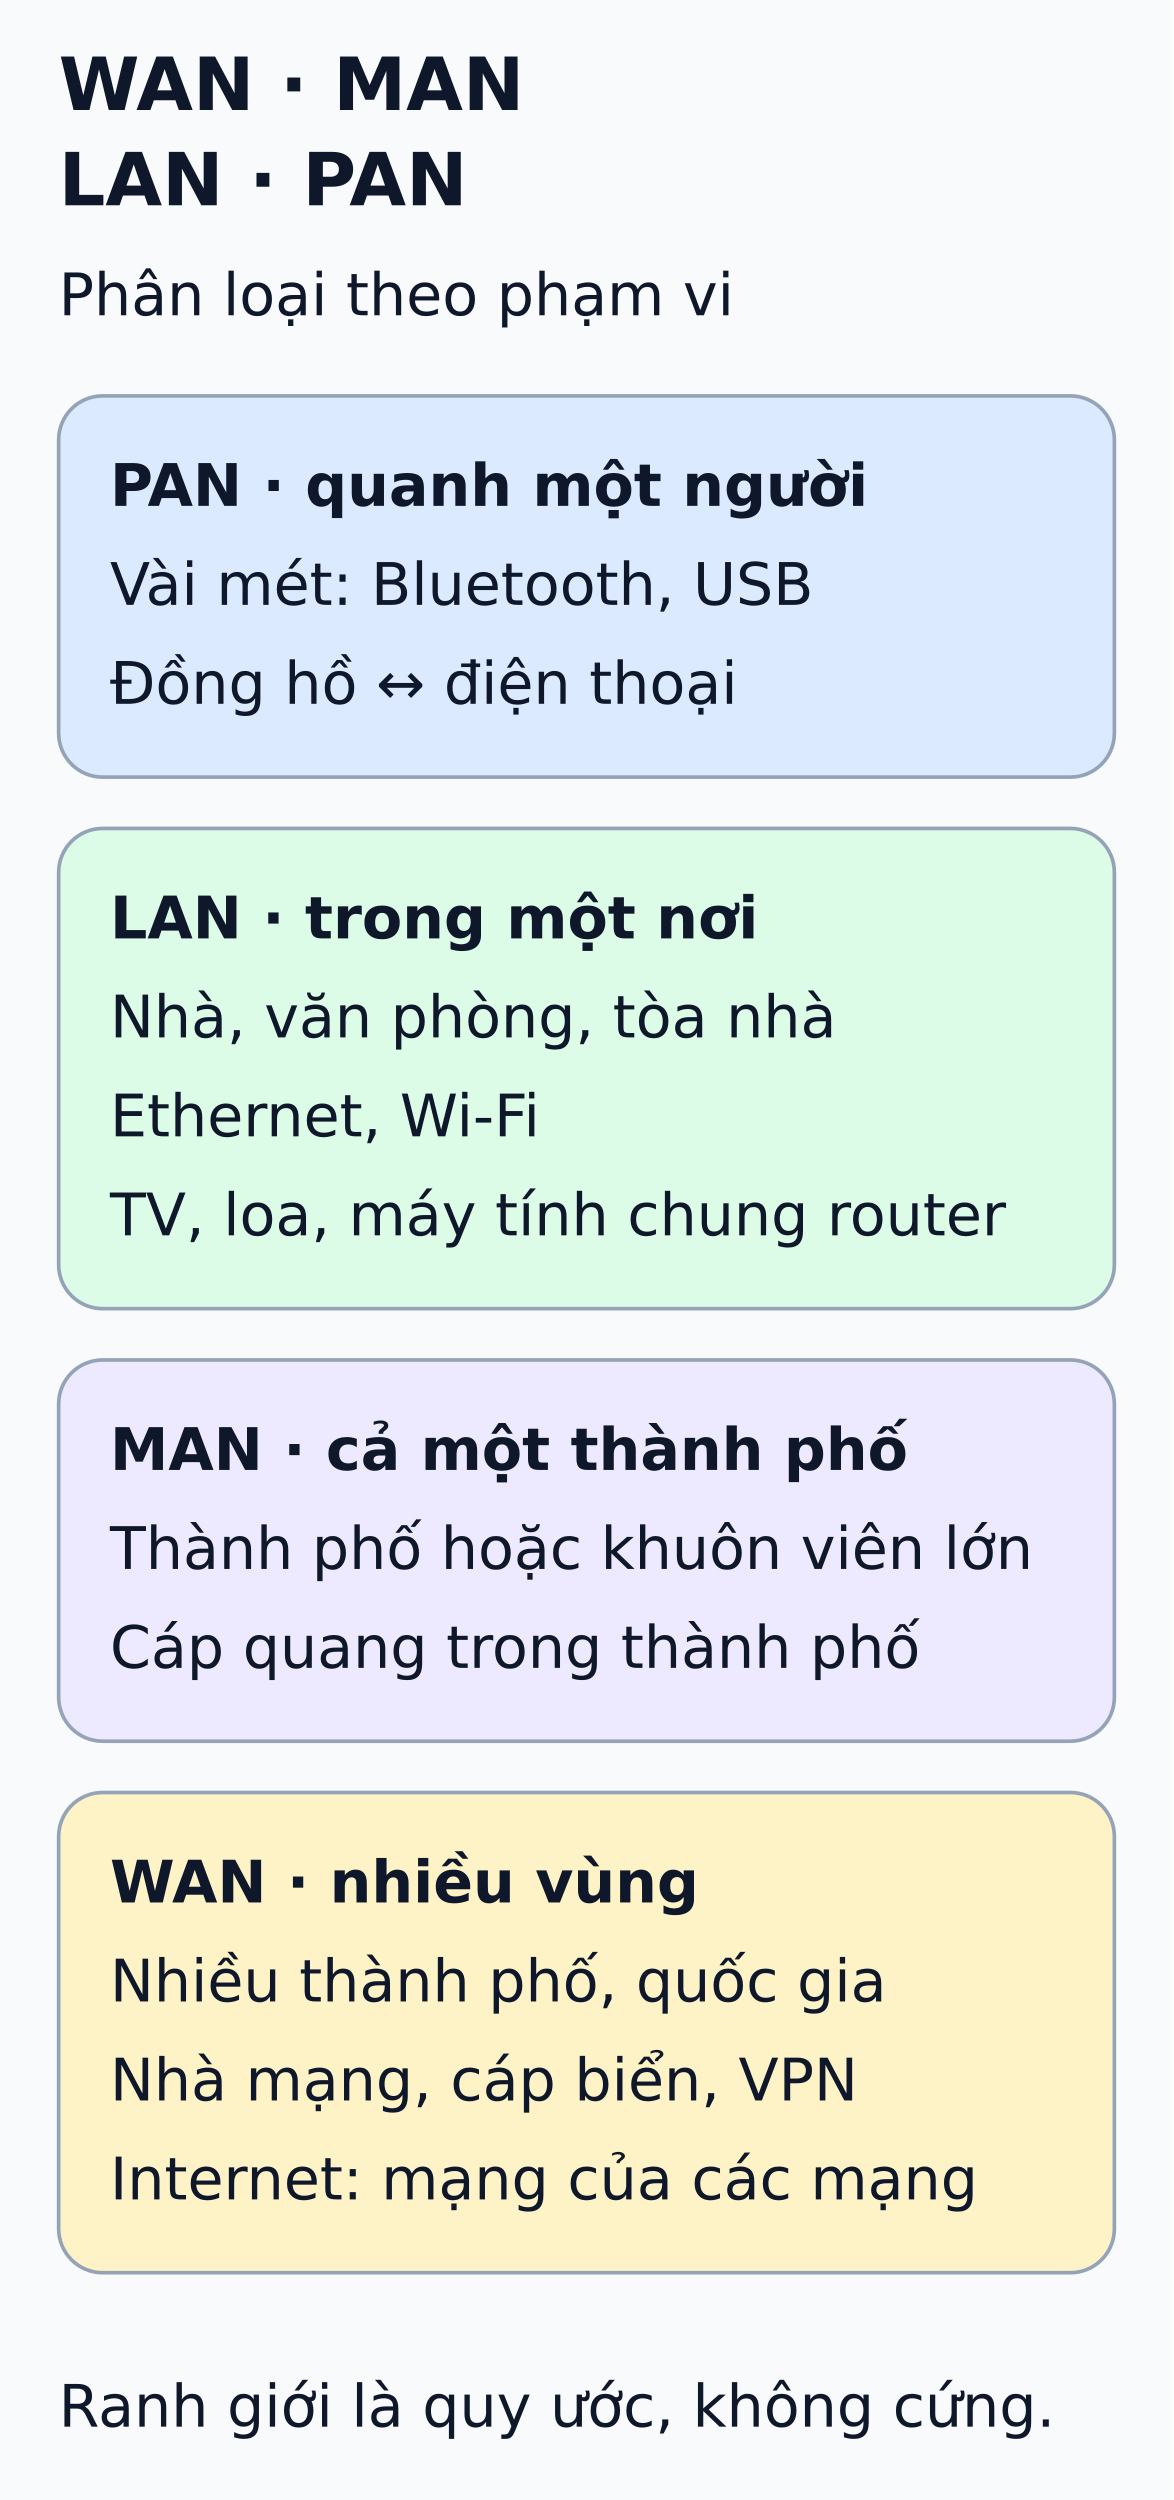
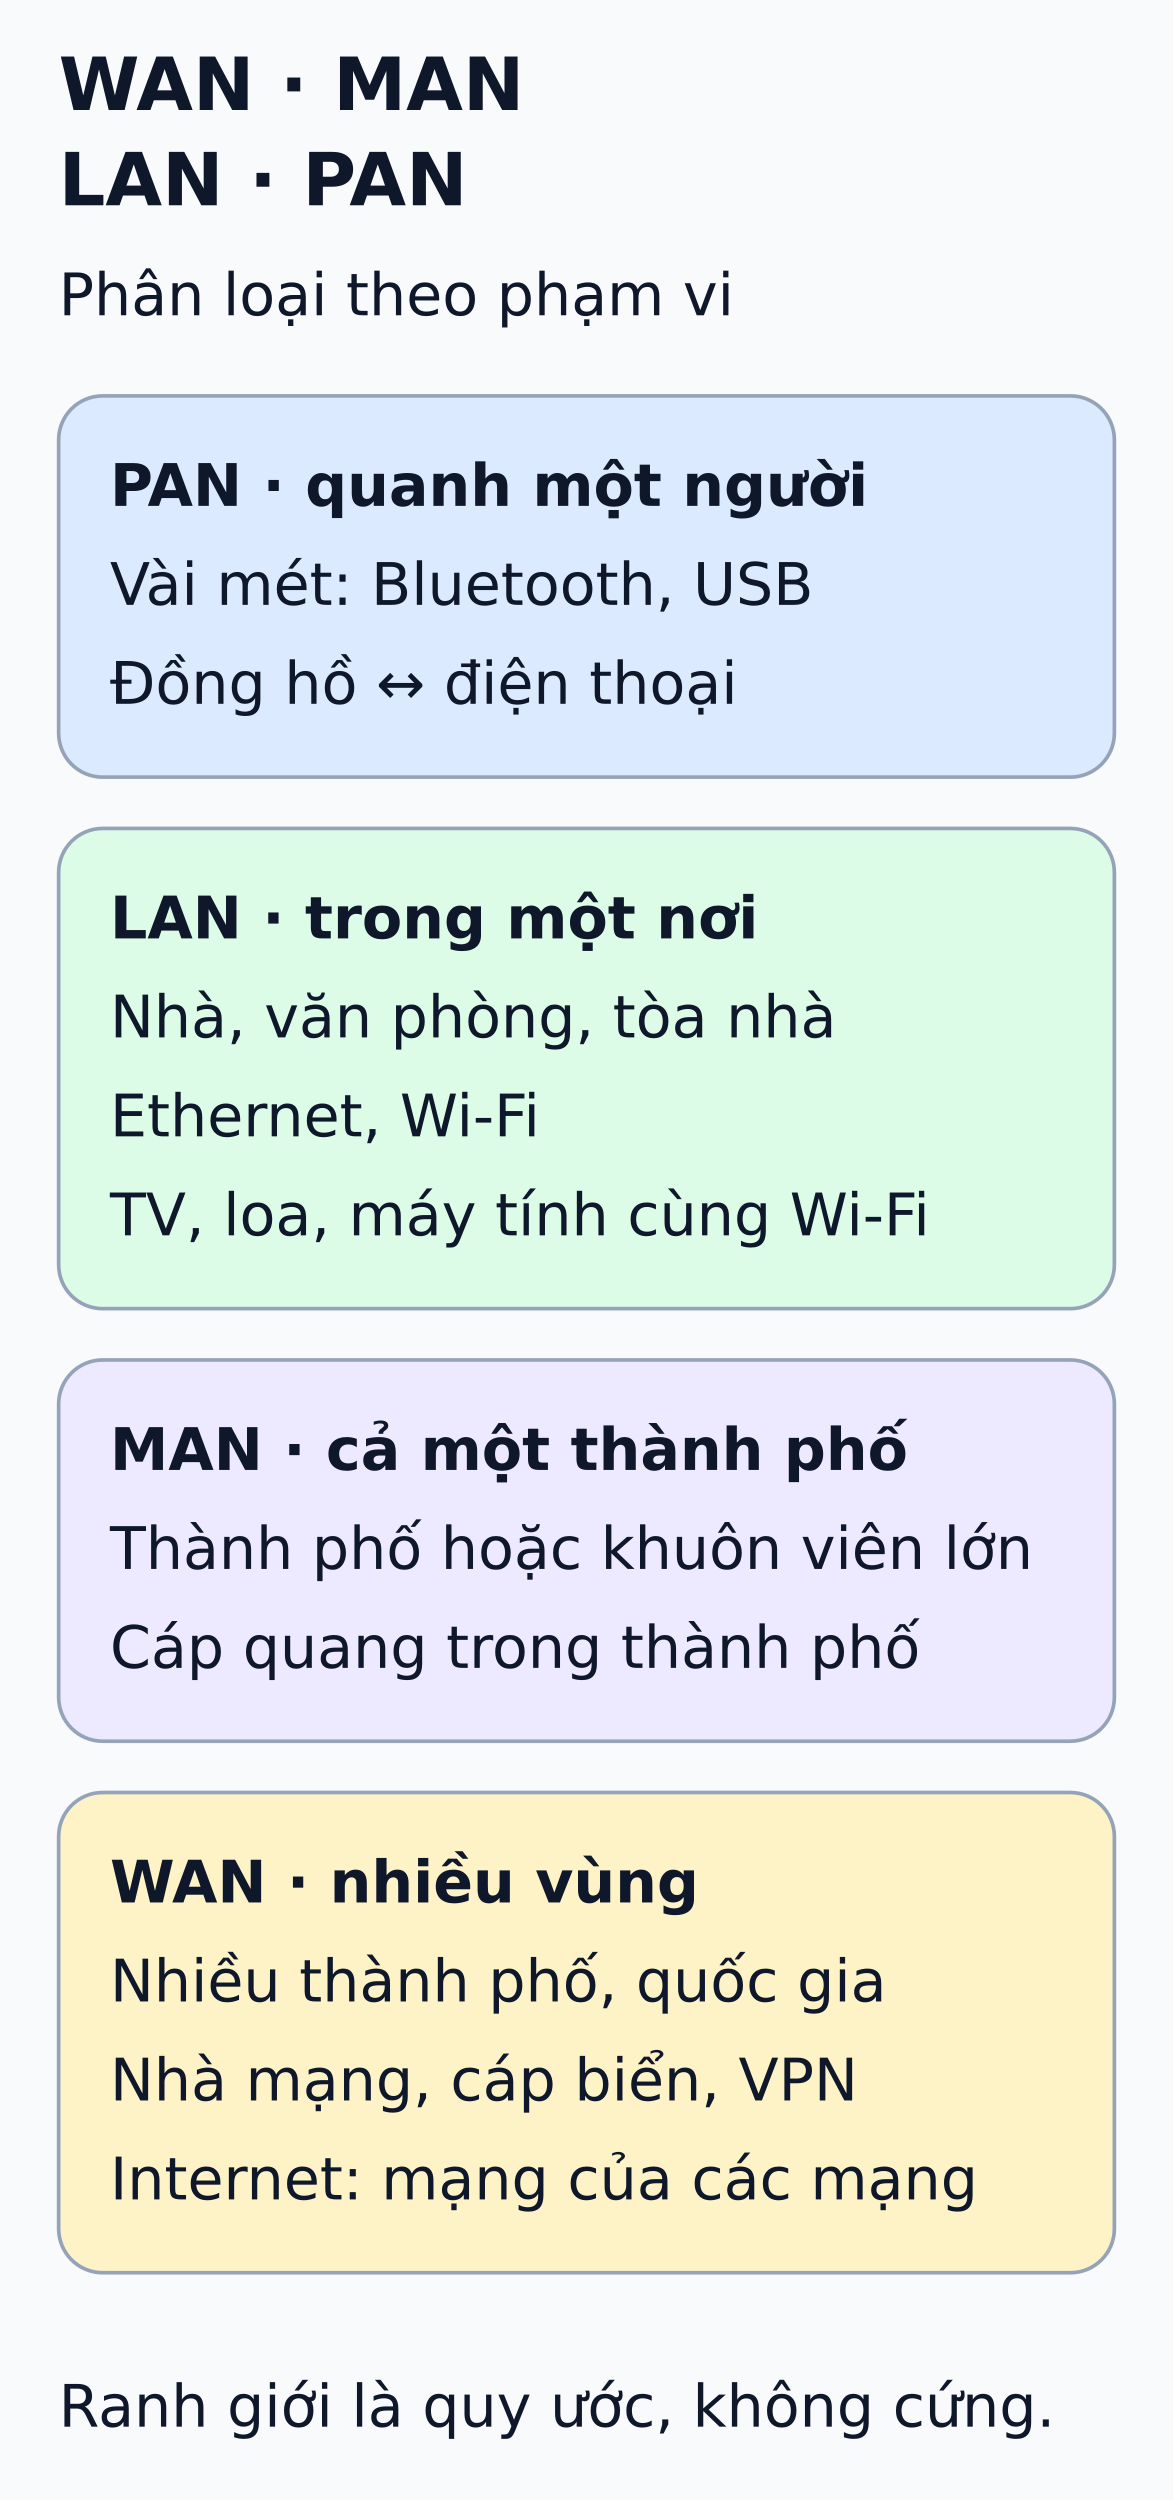
<svg xmlns="http://www.w3.org/2000/svg" viewBox="0 0 320 682" width="320" height="682" role="img" aria-labelledby="title desc">
  <defs>
    <marker id="arrow" markerWidth="8" markerHeight="8" refX="6" refY="3" orient="auto">
      <path d="M0,0 L6,3 L0,6" fill="none" stroke="#475569" stroke-width="1.5" />
    </marker>
  </defs>
  <rect width="320" height="682" fill="#f8fafc" />
  <g font-family="DejaVu Sans, Arial, sans-serif" fill="#0f172a">
    <text x="16" y="30" font-size="20" font-weight="bold">WAN · MAN</text>
    <text x="16" y="56" font-size="20" font-weight="bold">LAN · PAN</text>
    <text x="16" y="86" font-size="16" font-weight="normal">Phân loại theo phạm vi</text>
    <rect x="16" y="108" width="288" height="104" rx="12" fill="#dbeafe" stroke="#94a3b8" />
    <text x="30" y="138" font-size="16" font-weight="bold">PAN · quanh một người</text>
    <text x="30" y="165" font-size="16" font-weight="normal">Vài mét: Bluetooth, USB</text>
    <text x="30" y="192" font-size="16" font-weight="normal">Đồng hồ ↔ điện thoại</text>
    <rect x="16" y="226" width="288" height="131" rx="12" fill="#dcfce7" stroke="#94a3b8" />
    <text x="30" y="256" font-size="16" font-weight="bold">LAN · trong một nơi</text>
    <text x="30" y="283" font-size="16" font-weight="normal">Nhà, văn phòng, tòa nhà</text>
    <text x="30" y="310" font-size="16" font-weight="normal">Ethernet, Wi-Fi</text>
-     <text x="30" y="337" font-size="16" font-weight="normal">TV, loa, máy tính chung router</text>
+     <text x="30" y="337" font-size="16" font-weight="normal">TV, loa, máy tính cùng Wi-Fi</text>
    <rect x="16" y="371" width="288" height="104" rx="12" fill="#ede9fe" stroke="#94a3b8" />
    <text x="30" y="401" font-size="16" font-weight="bold">MAN · cả một thành phố</text>
    <text x="30" y="428" font-size="16" font-weight="normal">Thành phố hoặc khuôn viên lớn</text>
    <text x="30" y="455" font-size="16" font-weight="normal">Cáp quang trong thành phố</text>
    <rect x="16" y="489" width="288" height="131" rx="12" fill="#fef3c7" stroke="#94a3b8" />
    <text x="30" y="519" font-size="16" font-weight="bold">WAN · nhiều vùng</text>
    <text x="30" y="546" font-size="16" font-weight="normal">Nhiều thành phố, quốc gia</text>
    <text x="30" y="573" font-size="16" font-weight="normal">Nhà mạng, cáp biển, VPN</text>
    <text x="30" y="600" font-size="16" font-weight="normal">Internet: mạng của các mạng</text>
    <text x="16" y="662" font-size="16" font-weight="normal">Ranh giới là quy ước, không cứng.</text>
  </g>
</svg>
